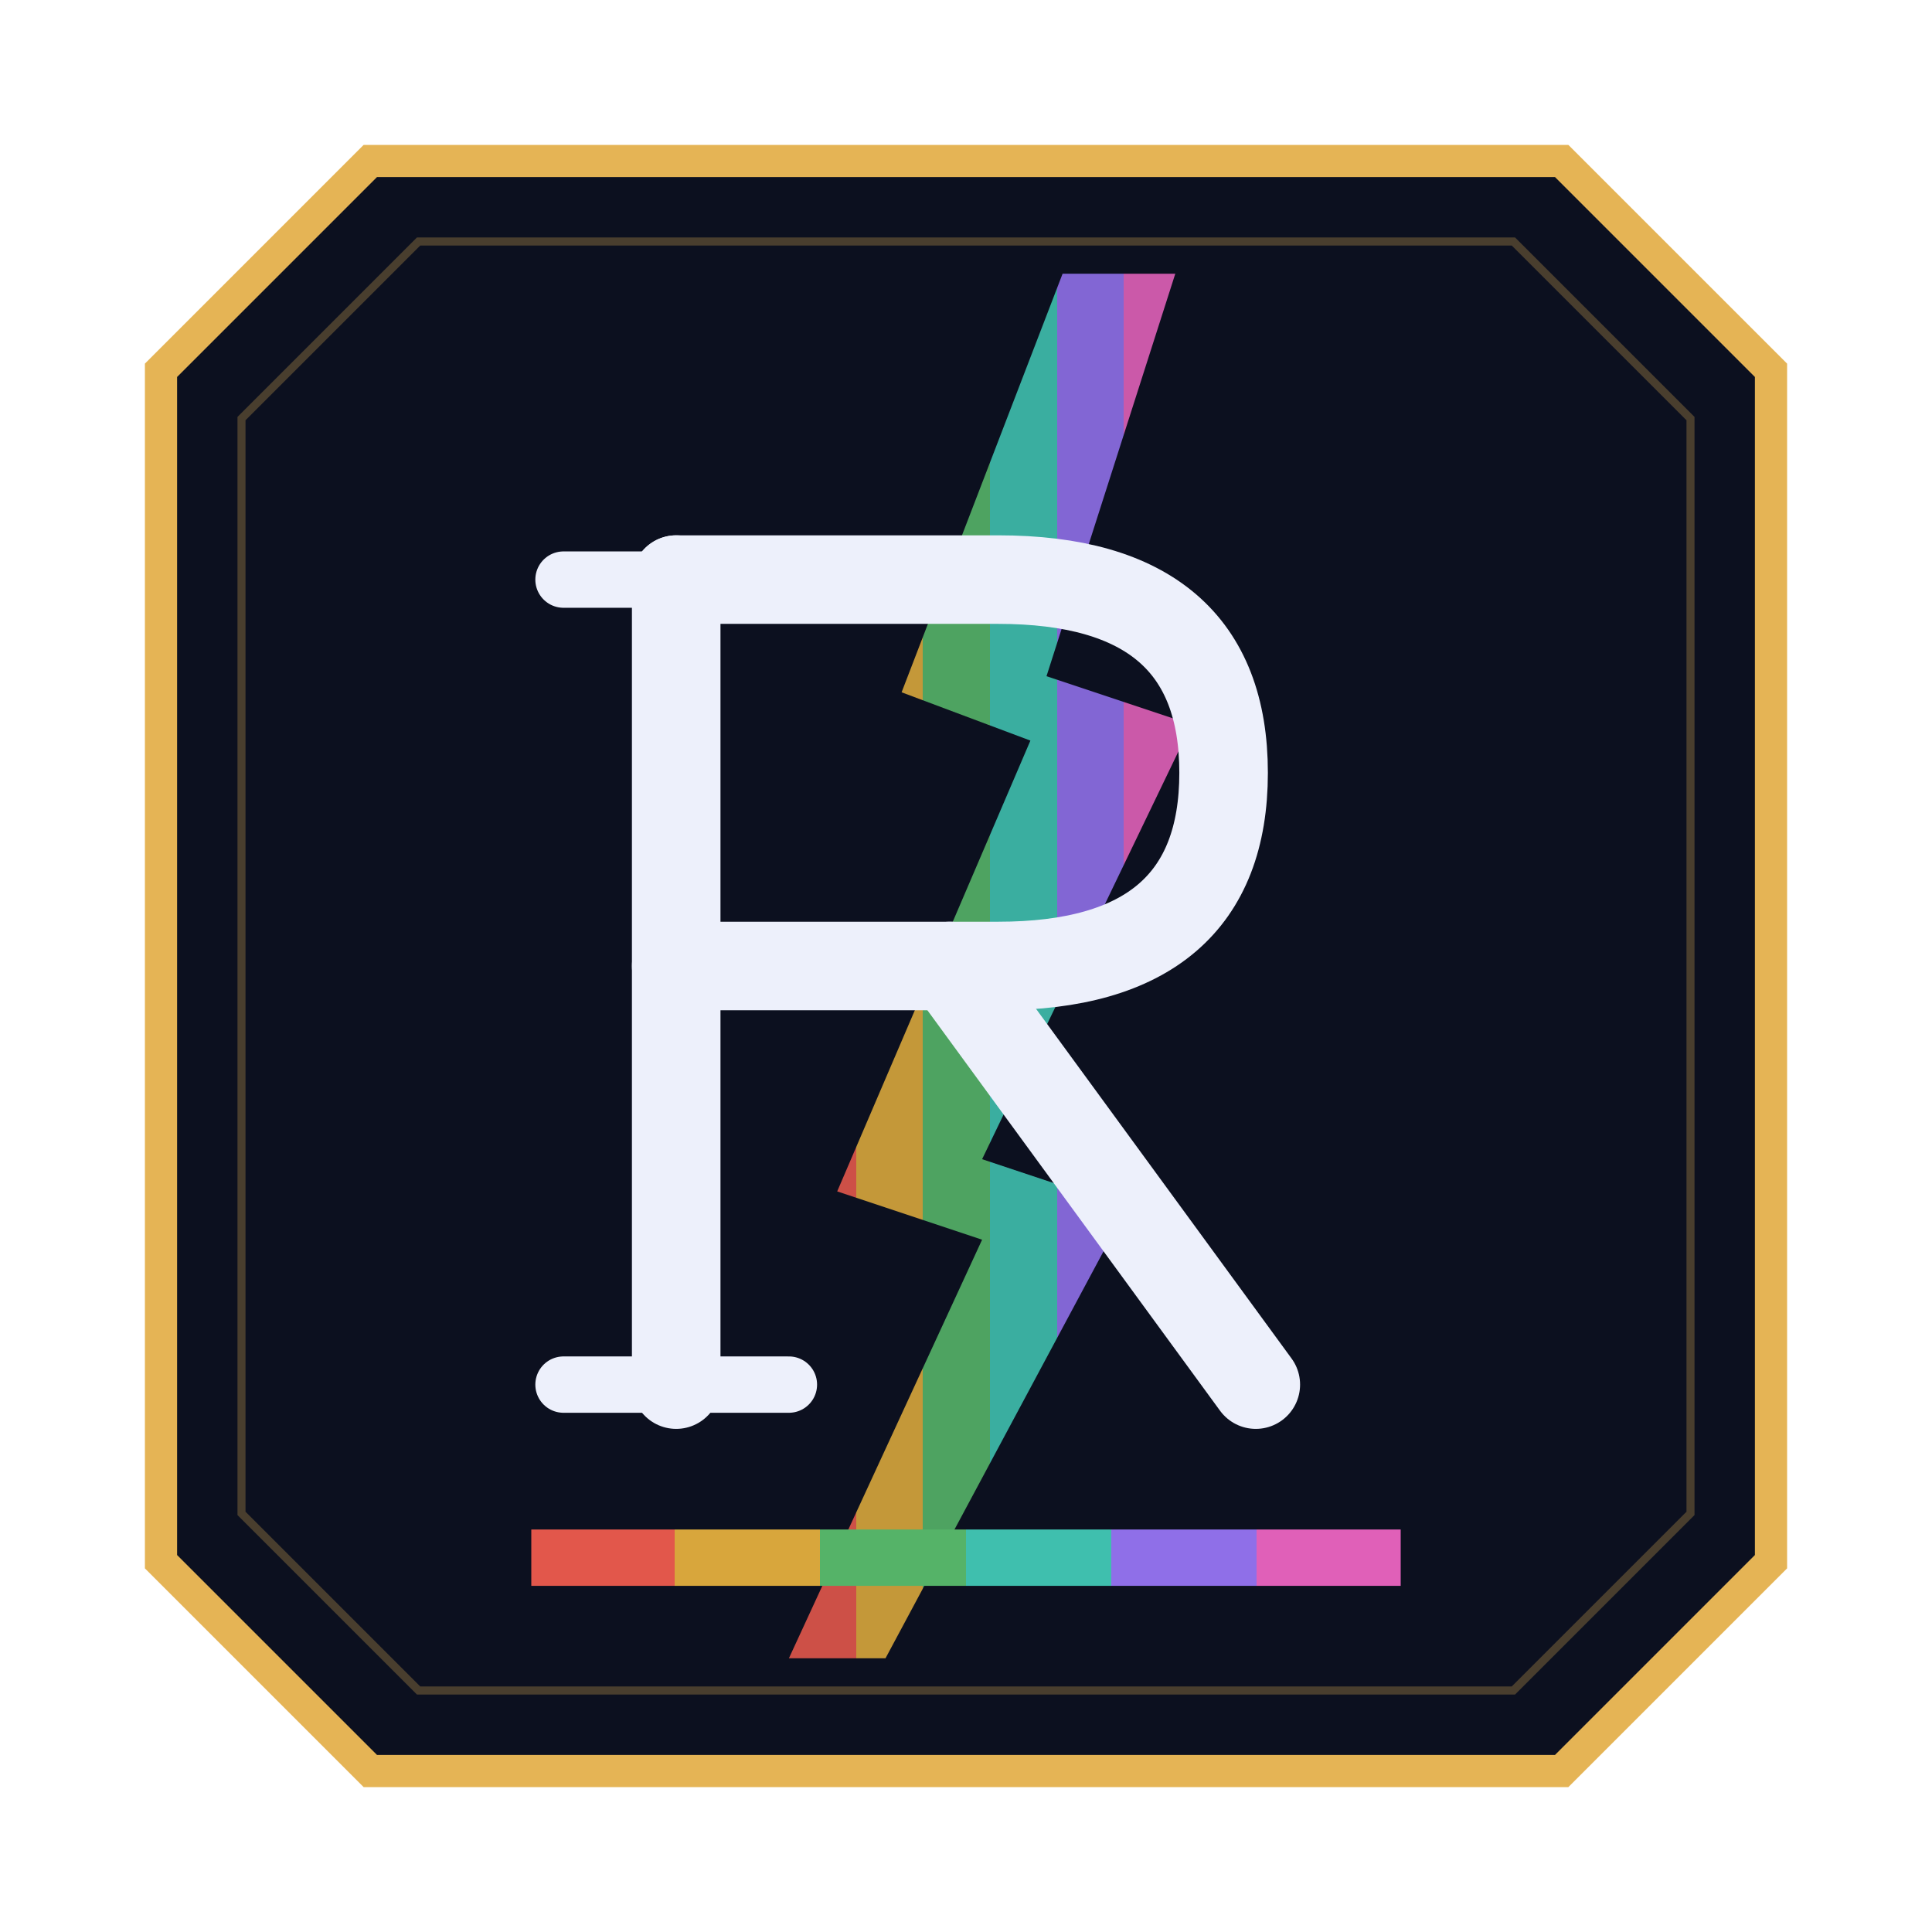
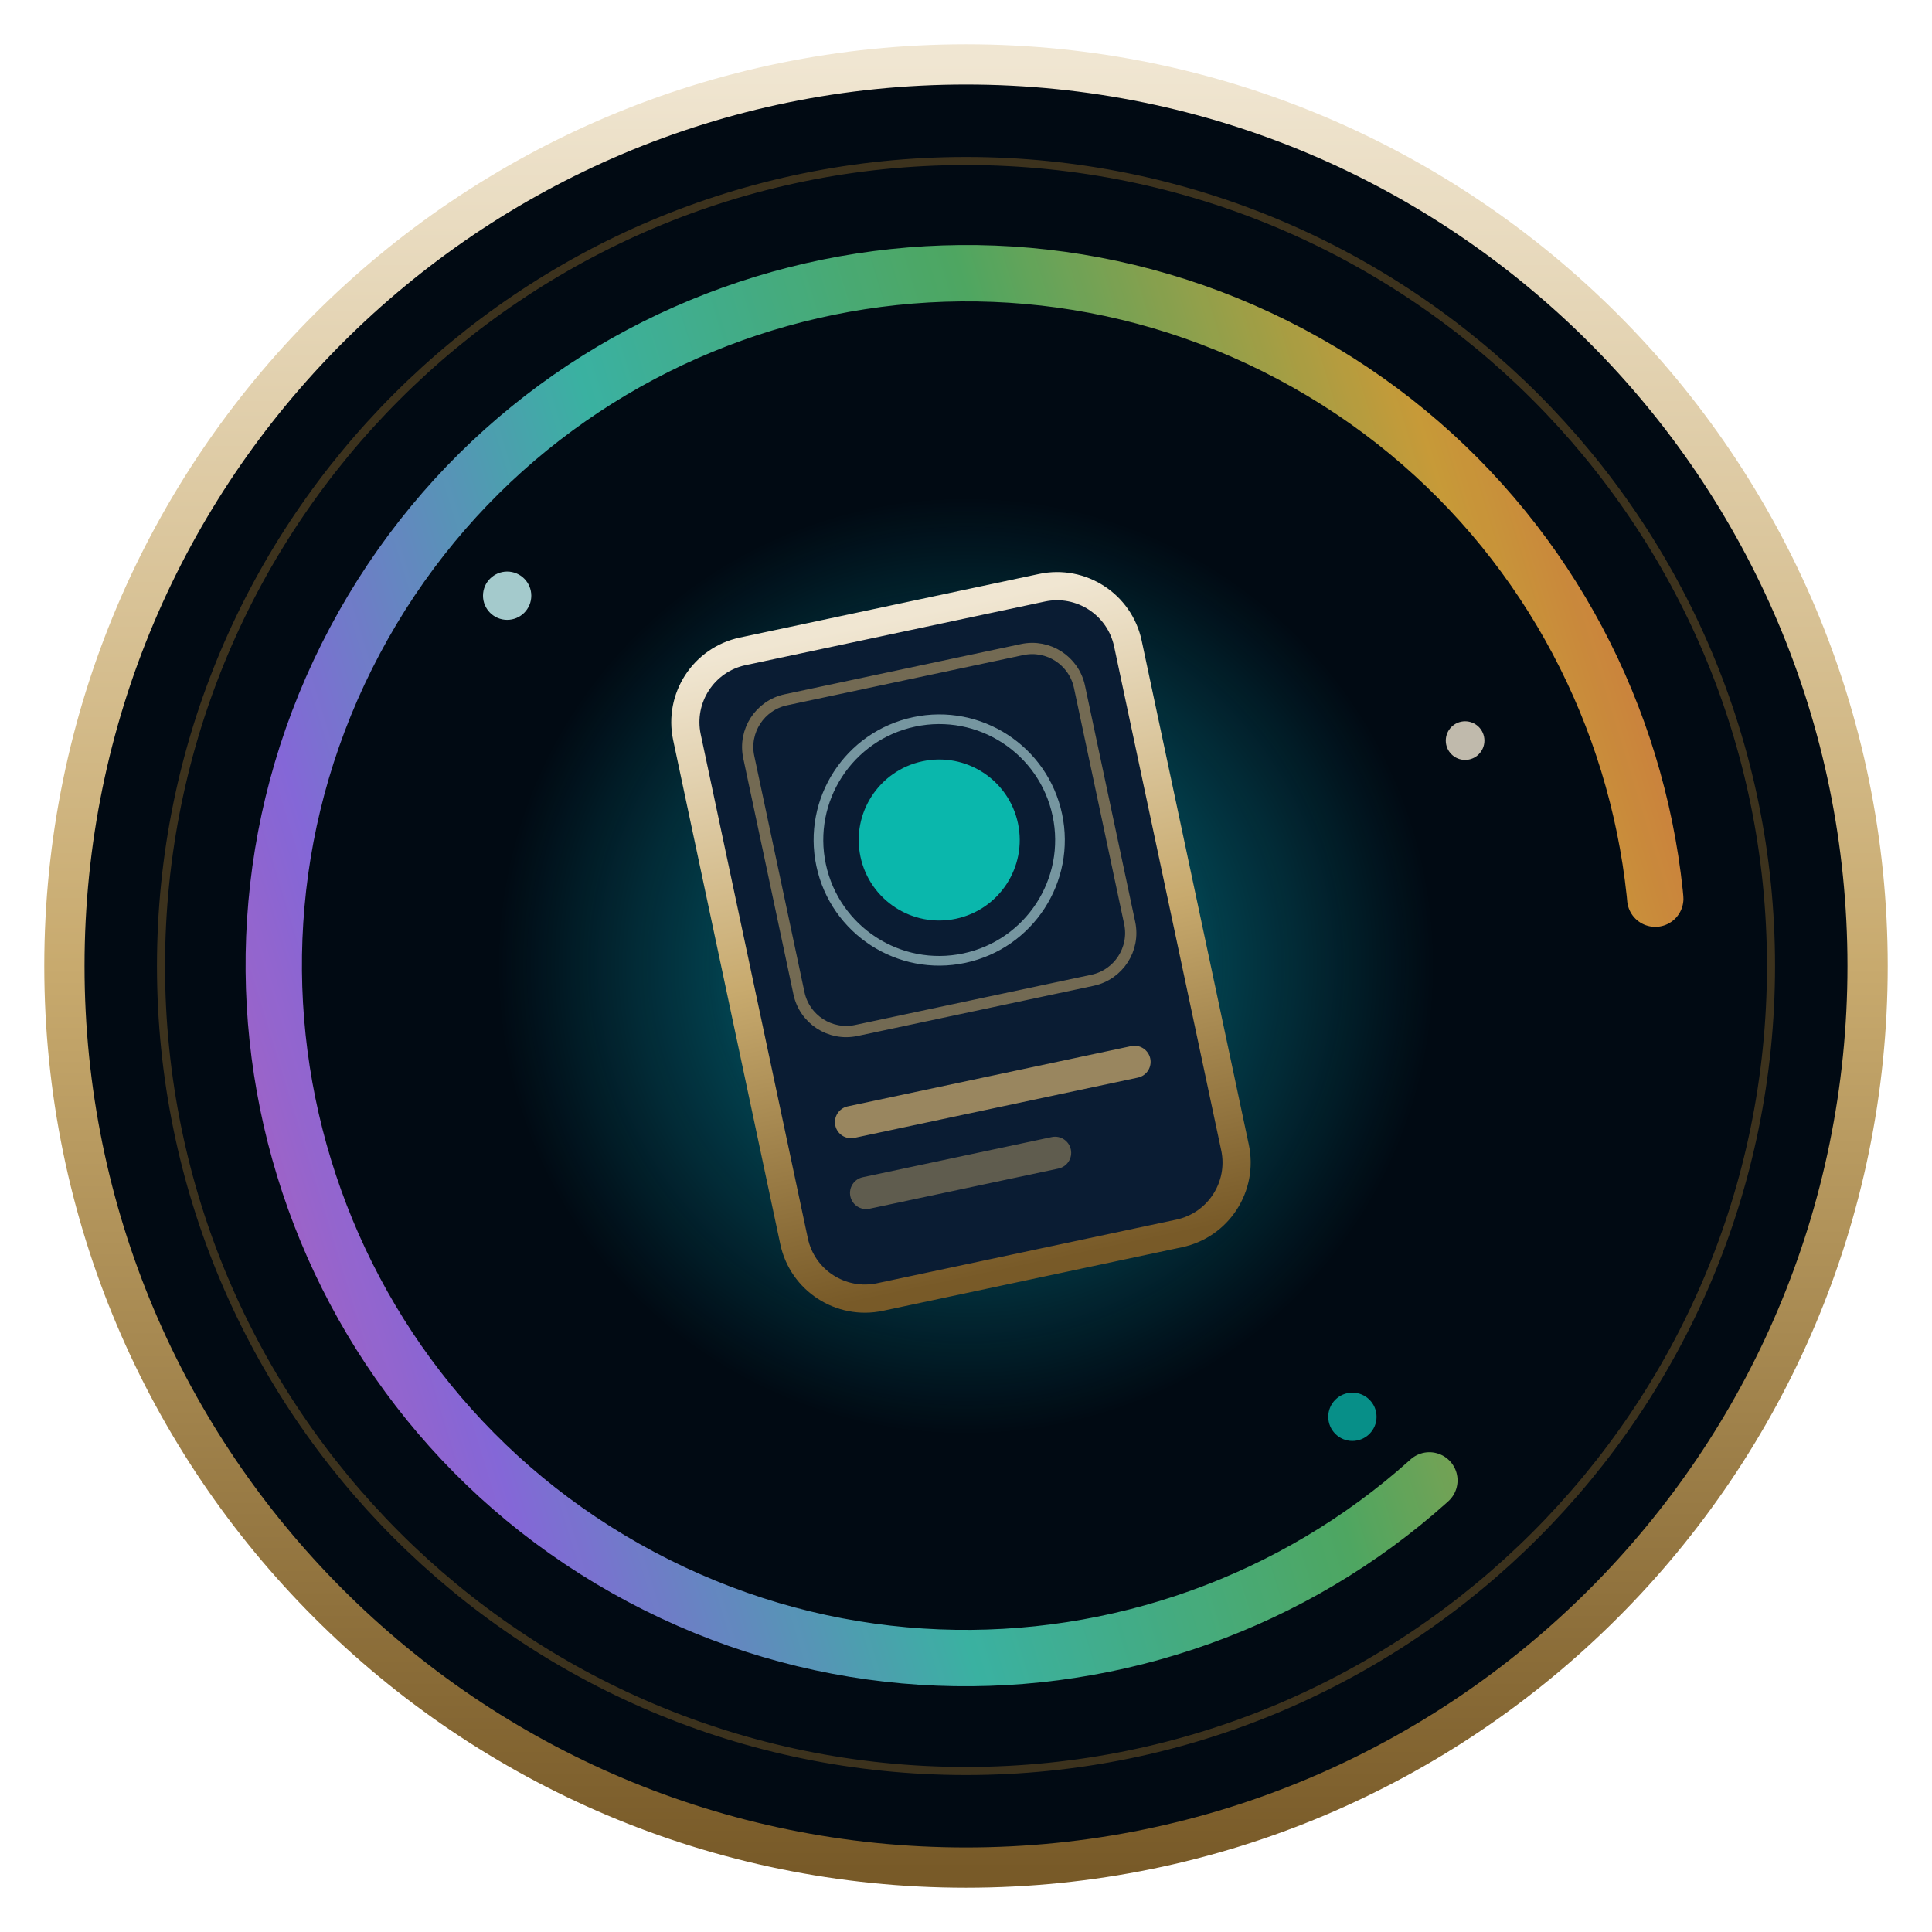
<svg xmlns="http://www.w3.org/2000/svg" viewBox="0 0 240 240" width="240" height="240" role="img" aria-label="Logo Riftarium">
  <defs>
-     <linearGradient id="prism" x1="0" y1="0" x2="1" y2="0">
+     <linearGradient id="prism" x1="0" y1="0" x2="1" y2="1">
      <stop offset="0" stop-color="#e2574b" />
-       <stop offset=".166" stop-color="#e2574b" />
-       <stop offset=".166" stop-color="#d8a63c" />
-       <stop offset=".333" stop-color="#d8a63c" />
-       <stop offset=".333" stop-color="#55b368" />
-       <stop offset=".5" stop-color="#55b368" />
-       <stop offset=".5" stop-color="#3fbfae" />
-       <stop offset=".666" stop-color="#3fbfae" />
-       <stop offset=".666" stop-color="#8f6fe8" />
-       <stop offset=".833" stop-color="#8f6fe8" />
-       <stop offset=".833" stop-color="#e060b8" />
+       <stop offset=".2" stop-color="#d8a63c" />
+       <stop offset=".4" stop-color="#55b368" />
+       <stop offset=".6" stop-color="#3fbfae" />
+       <stop offset=".8" stop-color="#8f6fe8" />
      <stop offset="1" stop-color="#e060b8" />
    </linearGradient>
+     <linearGradient id="gold" x1="0" y1="0" x2="0" y2="1">
+       <stop offset="0" stop-color="#f0e6d2" />
+       <stop offset=".5" stop-color="#c8aa6e" />
+       <stop offset="1" stop-color="#785a28" />
+     </linearGradient>
+     <radialGradient id="glow" cx=".5" cy=".5" r=".5">
+       <stop offset="0" stop-color="#0ac8b9" stop-opacity=".85" />
+       <stop offset=".55" stop-color="#0397ab" stop-opacity=".35" />
+       <stop offset="1" stop-color="#0397ab" stop-opacity="0" />
+     </radialGradient>
  </defs>
-   <polygon points="46,20 194,20 220,46 220,194 194,220 46,220 20,194 20,46" fill="#0c101f" stroke="#e5b455" stroke-width="4" />
-   <polygon points="52,30 188,30 210,52 210,188 188,210 52,210 30,188 30,52" fill="none" stroke="#e5b455" stroke-width="1" opacity=".28" />
-   <path d="M132 34 L112 86 L128 92 L104 148 L122 154 L98 206 L110 206 L140 150 L122 144 L148 90 L130 84 L146 34 Z" fill="url(#prism)" opacity=".9" />
-   <g fill="none" stroke="#edf0fb" stroke-width="11" stroke-linecap="round" stroke-linejoin="round">
-     <path d="M84 172 L84 72" />
-     <path d="M84 72 L124 72 Q152 72 152 96 Q152 120 124 120 L84 120" />
-     <path d="M118 120 L156 172" />
+   <circle cx="120" cy="120" r="112" fill="#010a13" />
+   <circle cx="120" cy="120" r="112" fill="none" stroke="url(#gold)" stroke-width="5" />
+   <circle cx="120" cy="120" r="100" fill="none" stroke="#785a28" stroke-width="1" opacity=".5" />
+   <path d="M 120 34 A 86 86 0 1 1 119.9 34" fill="none" stroke="url(#prism)" stroke-width="7" stroke-linecap="round" stroke-dasharray="460 80" stroke-dashoffset="-30" opacity=".92" transform="rotate(118 120 120)" />
+   <circle cx="120" cy="120" r="58" fill="url(#glow)" />
+   <g transform="rotate(-12 120 120)">
+     <rect x="92" y="76" width="56" height="82" rx="9" fill="#0a1c33" stroke="url(#gold)" stroke-width="3.5" />
+     <rect x="99" y="83" width="42" height="42" rx="6" fill="none" stroke="#c8aa6e" stroke-width="1.4" opacity=".55" />
+     <circle cx="120" cy="104" r="10" fill="#0ac8b9" opacity=".9" />
+     <circle cx="120" cy="104" r="15" fill="none" stroke="#cdfafa" stroke-width="1.2" opacity=".55" />
+     <rect x="100" y="134" width="40" height="4" rx="2" fill="#c8aa6e" opacity=".75" />
+     <rect x="100" y="143" width="28" height="4" rx="2" fill="#c8aa6e" opacity=".45" />
  </g>
-   <g stroke="#edf0fb" stroke-width="7" stroke-linecap="round">
-     <path d="M70 72 L98 72" />
-     <path d="M70 172 L98 172" />
-   </g>
-   <rect x="66" y="190" width="108" height="7" fill="url(#prism)" />
+   <circle cx="63" cy="74" r="3" fill="#cdfafa" opacity=".8" />
+   <circle cx="182" cy="92" r="2.4" fill="#f0e6d2" opacity=".8" />
+   <circle cx="168" cy="176" r="3" fill="#0ac8b9" opacity=".7" />
</svg>
